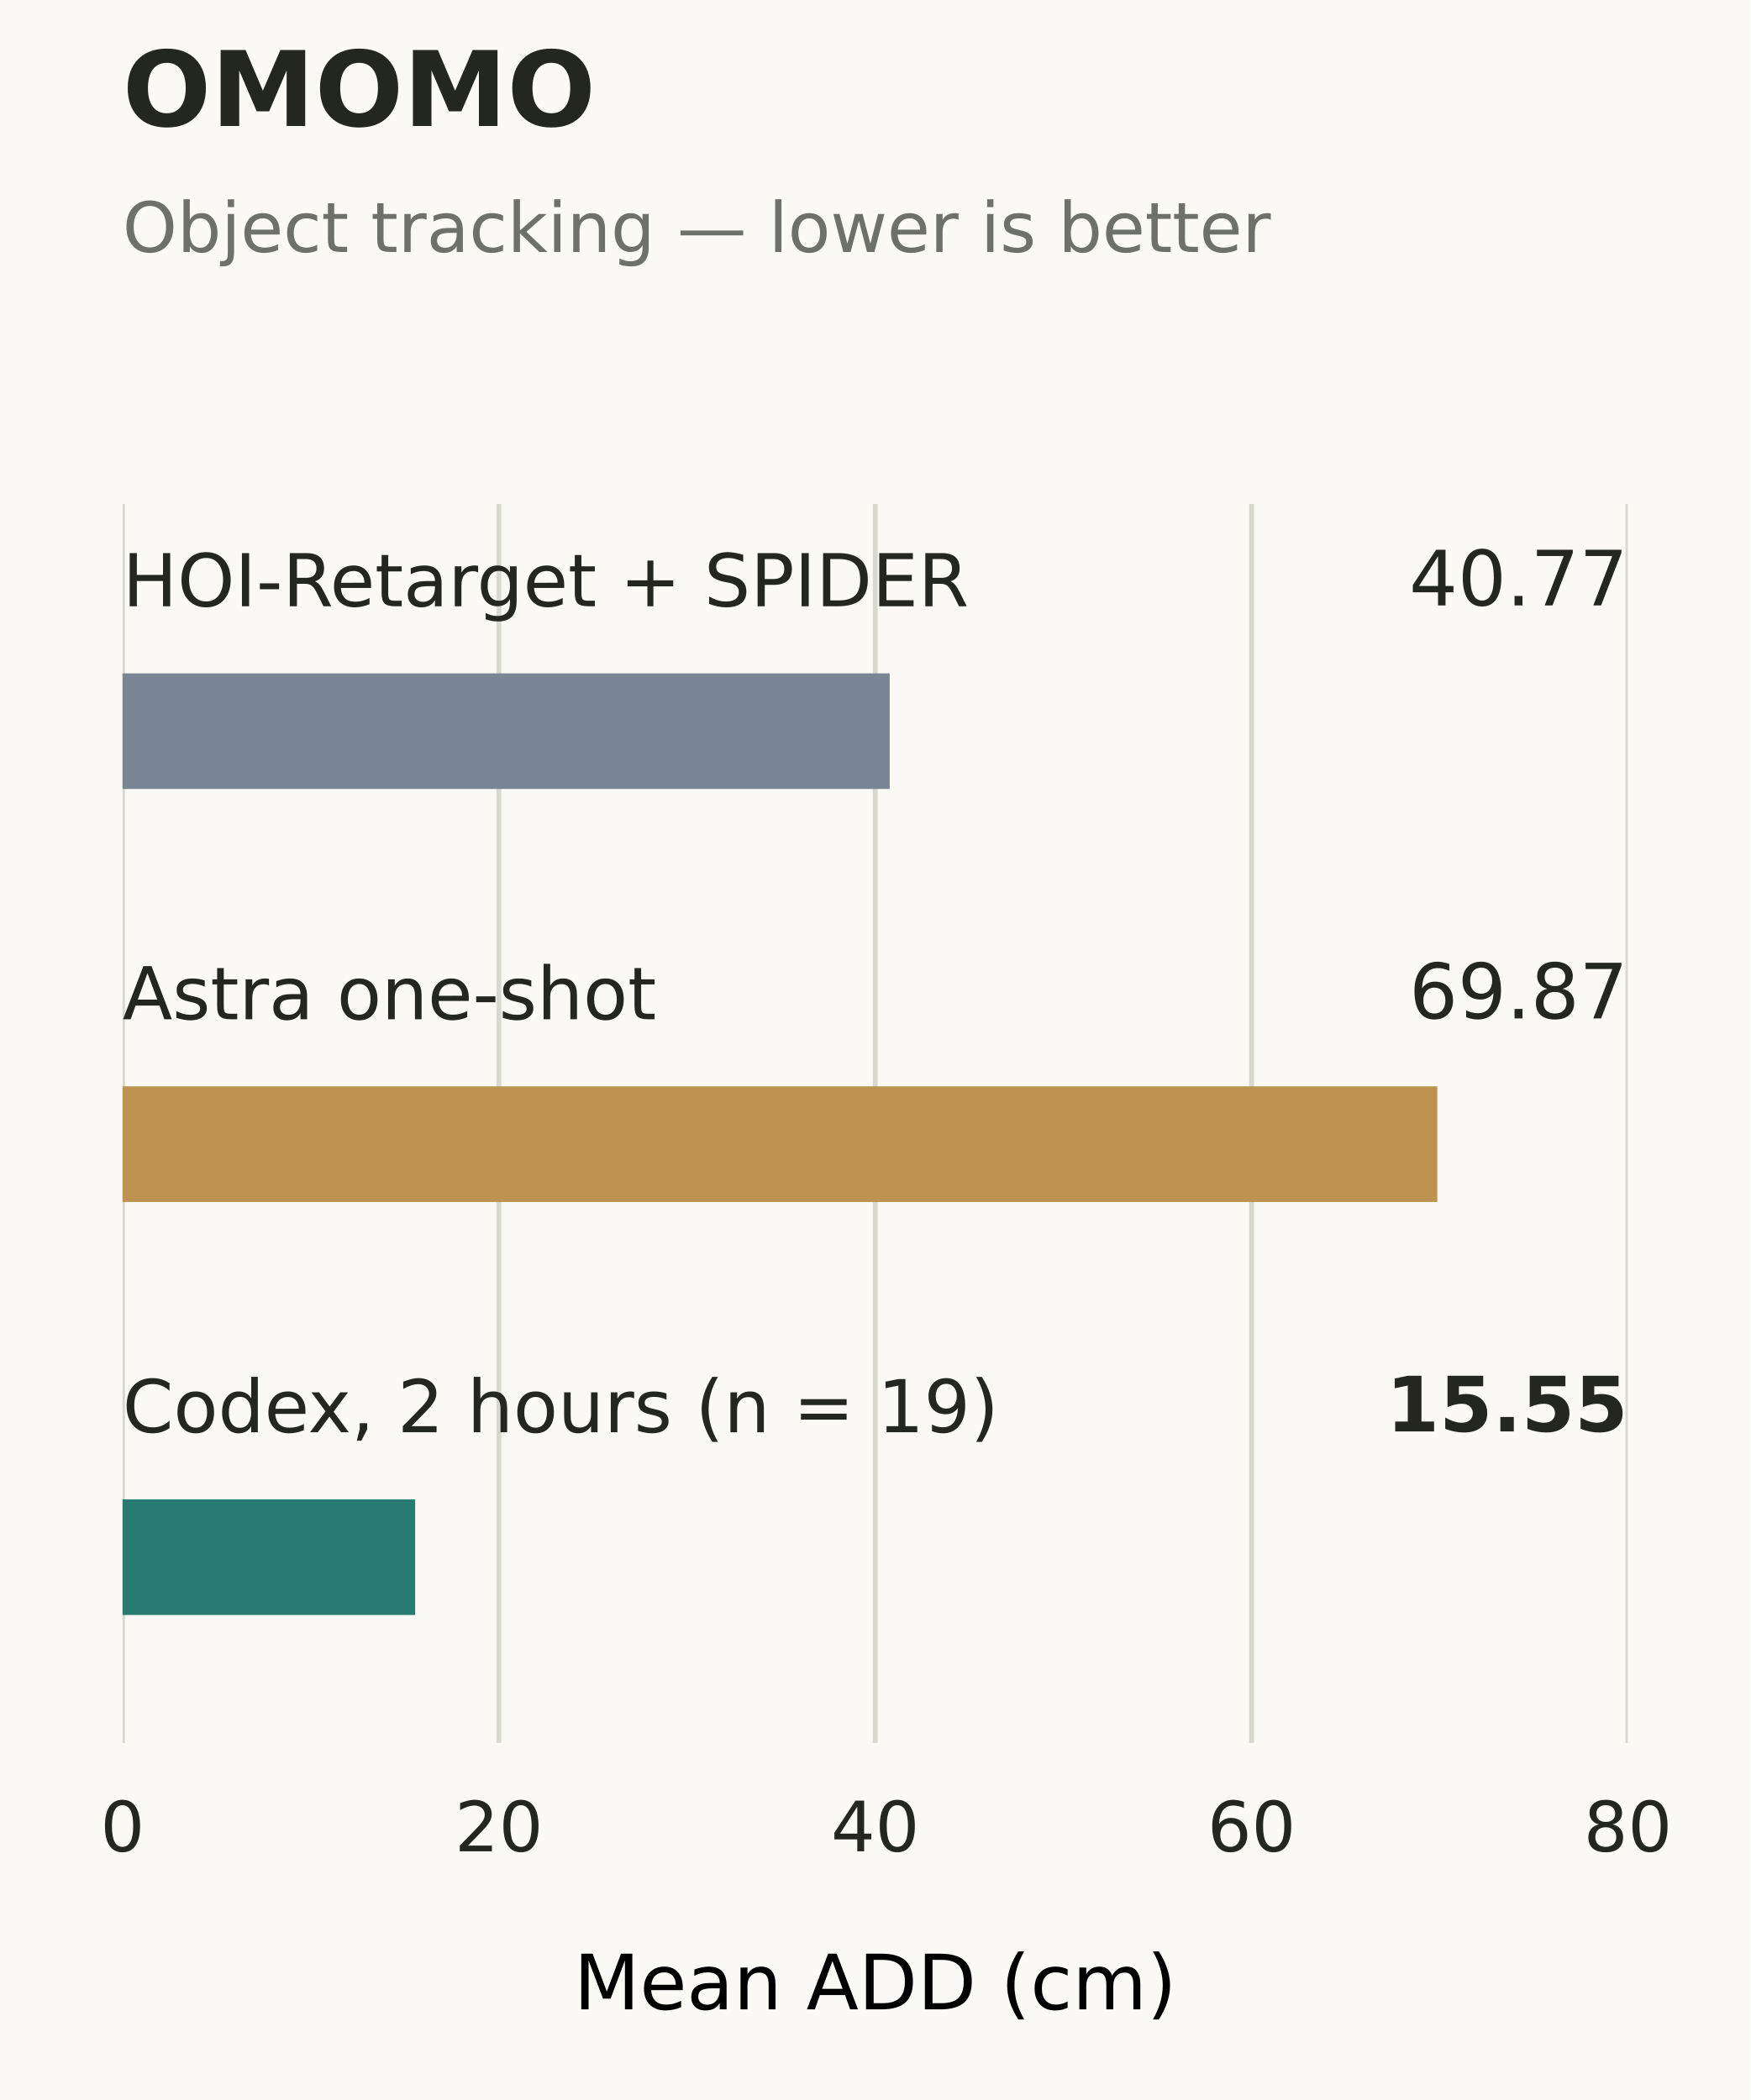
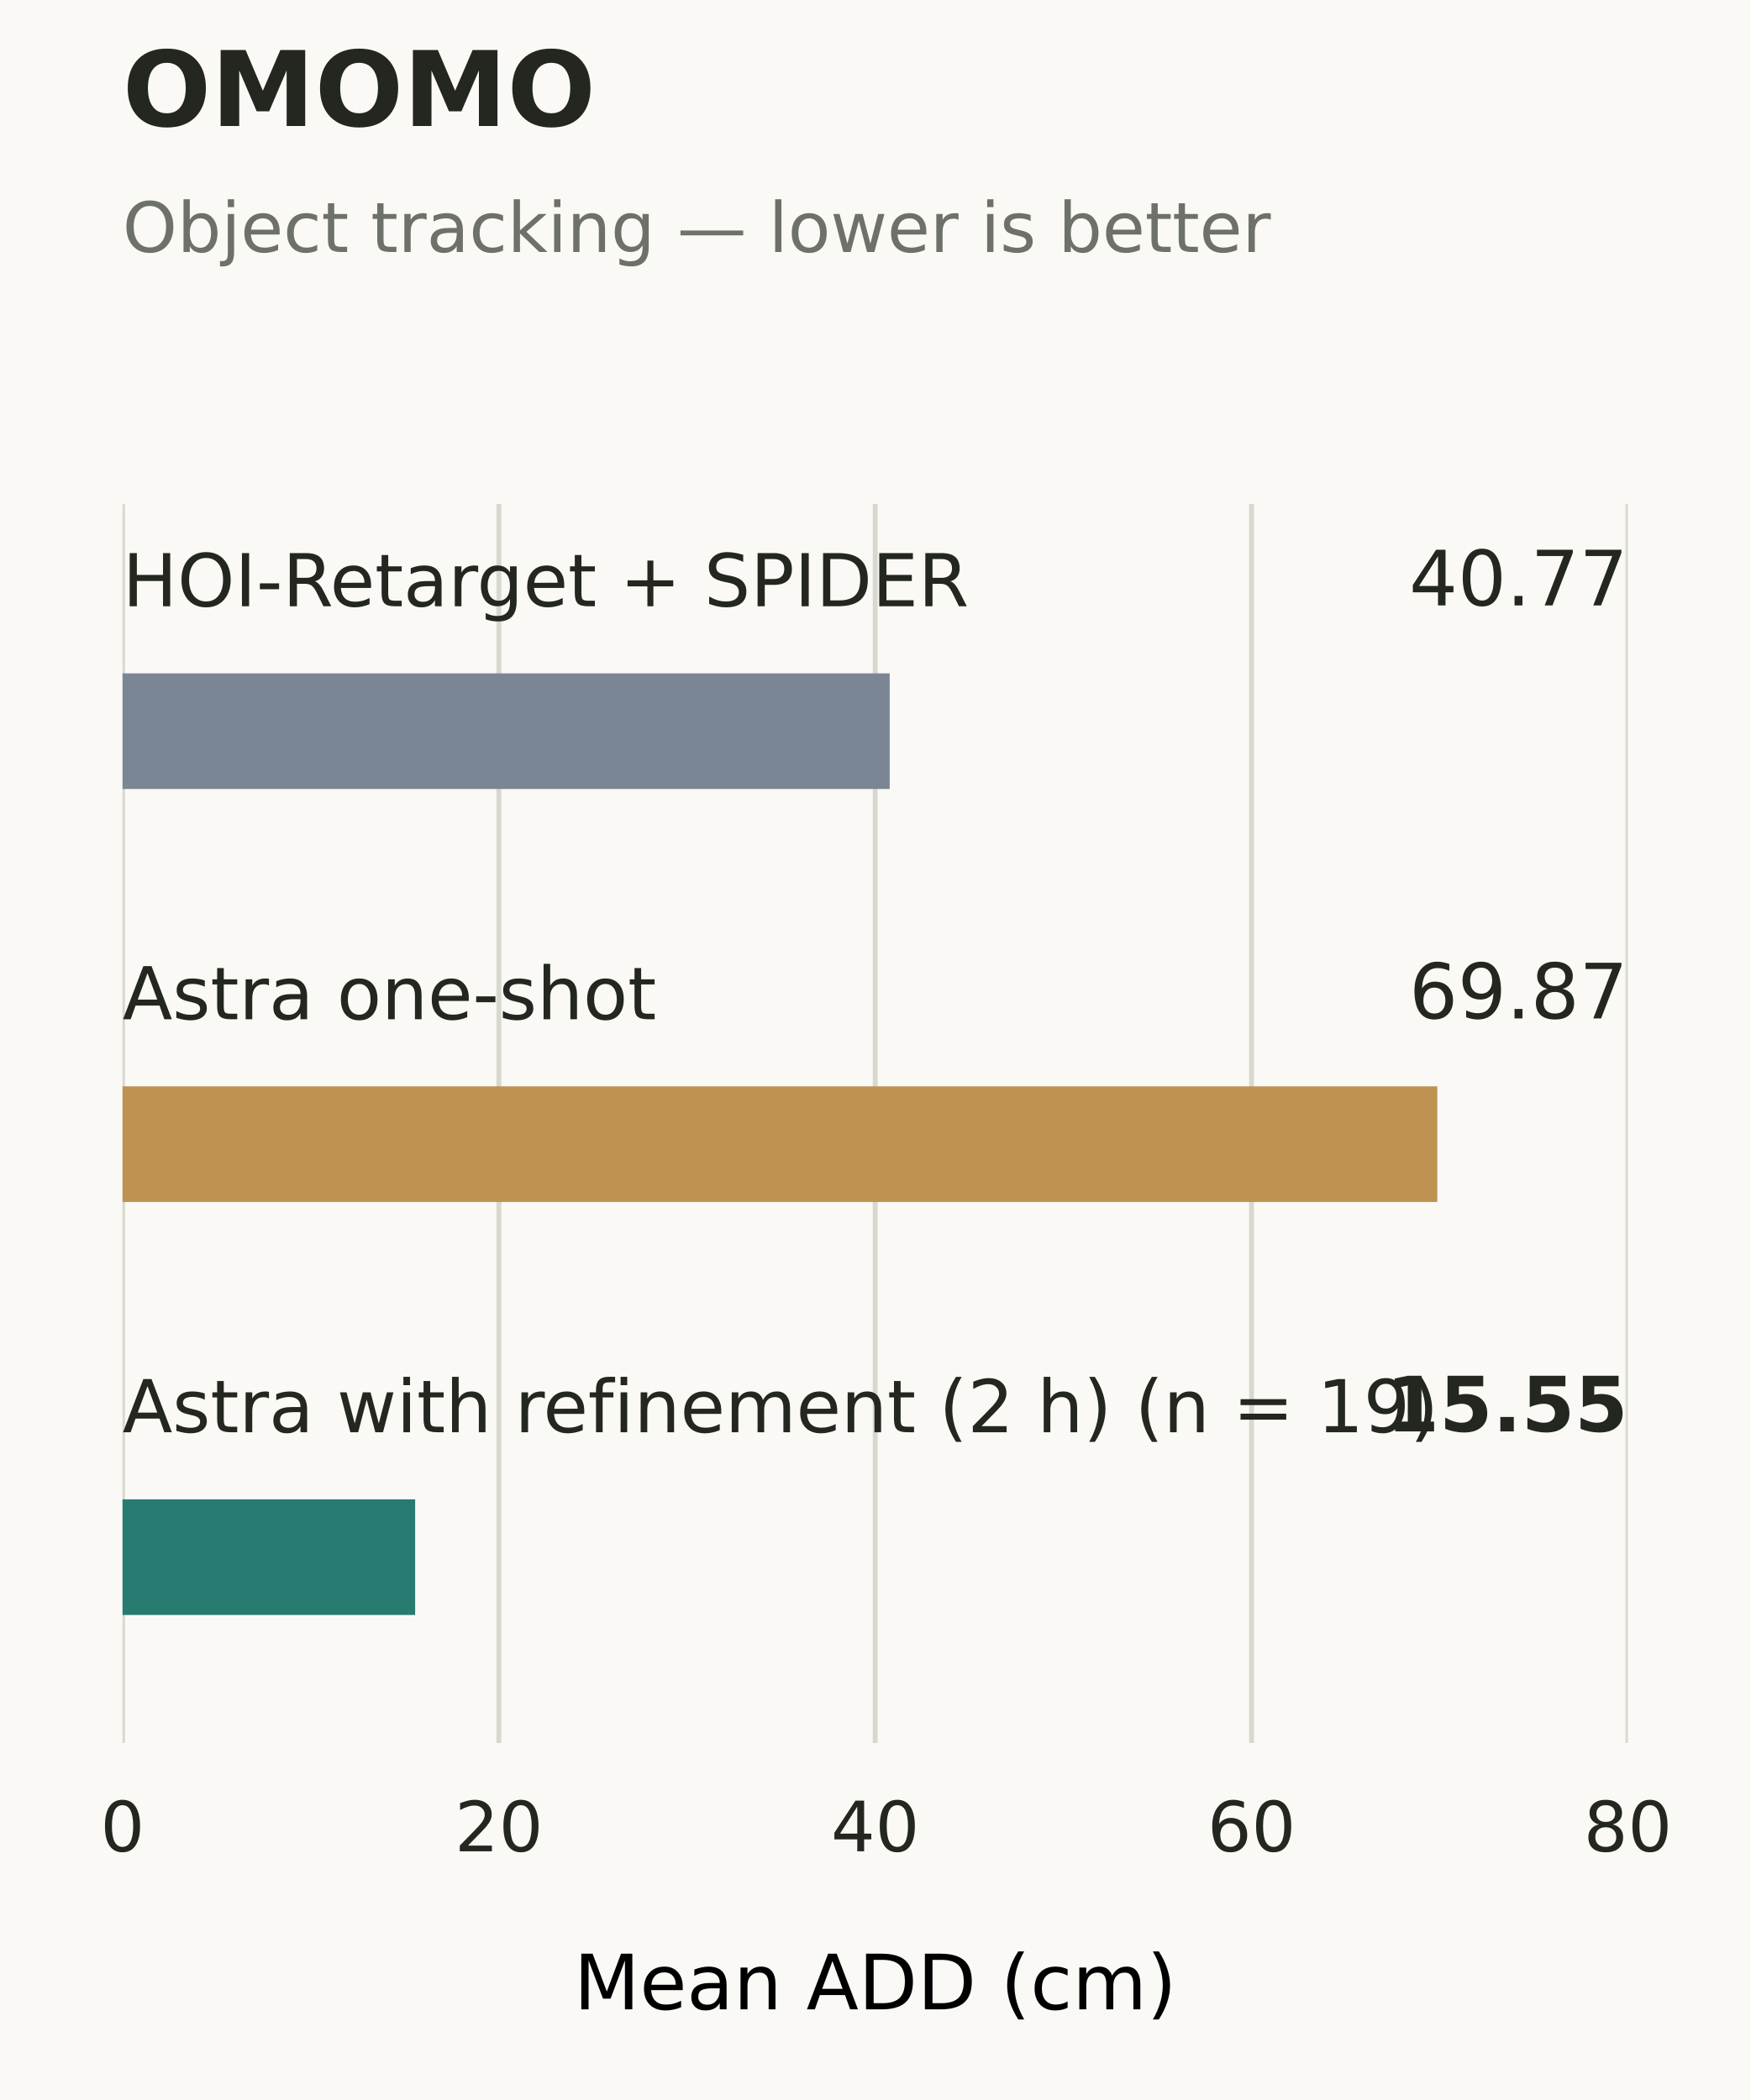
<svg xmlns="http://www.w3.org/2000/svg" width="252pt" height="302.4pt" viewBox="0 0 252 302.4" version="1.1">
  <defs>
    <style type="text/css">*{stroke-linejoin: round; stroke-linecap: butt}</style>
  </defs>
  <g id="figure_1">
    <g id="patch_1">
      <path d="M 0 302.4  L 252 302.4  L 252 0  L 0 0  z " style="fill: #faf9f6" />
    </g>
    <g id="axes_1">
      <g id="patch_2">
        <path d="M 17.64 250.992  L 234.36 250.992  L 234.36 72.576  L 17.64 72.576  z " style="fill: #faf9f6" />
      </g>
      <g id="matplotlib.axis_1">
        <g id="xtick_1">
          <g id="line2d_1">
            <path d="M 17.64 250.992  L 17.64 72.576  " clip-path="url(#pa90246fe9b)" style="fill: none; stroke: #d7d8ce; stroke-width: 0.7; stroke-linecap: square" />
          </g>
          <g id="line2d_2" />
          <g id="text_1">
            <text style="font-size: 10px; font-family: 'DejaVu Sans'; text-anchor: middle; fill: #242620" x="17.64" y="266.59" transform="rotate(-0 17.64 266.5897)">0</text>
          </g>
        </g>
        <g id="xtick_2">
          <g id="line2d_3">
            <path d="M 71.82 250.992  L 71.82 72.576  " clip-path="url(#pa90246fe9b)" style="fill: none; stroke: #d7d8ce; stroke-width: 0.7; stroke-linecap: square" />
          </g>
          <g id="line2d_4" />
          <g id="text_2">
            <text style="font-size: 10px; font-family: 'DejaVu Sans'; text-anchor: middle; fill: #242620" x="71.82" y="266.59" transform="rotate(-0 71.82 266.5897)">20</text>
          </g>
        </g>
        <g id="xtick_3">
          <g id="line2d_5">
            <path d="M 126 250.992  L 126 72.576  " clip-path="url(#pa90246fe9b)" style="fill: none; stroke: #d7d8ce; stroke-width: 0.7; stroke-linecap: square" />
          </g>
          <g id="line2d_6" />
          <g id="text_3">
            <text style="font-size: 10px; font-family: 'DejaVu Sans'; text-anchor: middle; fill: #242620" x="126" y="266.59" transform="rotate(-0 126 266.5897)">40</text>
          </g>
        </g>
        <g id="xtick_4">
          <g id="line2d_7">
            <path d="M 180.18 250.992  L 180.18 72.576  " clip-path="url(#pa90246fe9b)" style="fill: none; stroke: #d7d8ce; stroke-width: 0.7; stroke-linecap: square" />
          </g>
          <g id="line2d_8" />
          <g id="text_4">
            <text style="font-size: 10px; font-family: 'DejaVu Sans'; text-anchor: middle; fill: #242620" x="180.18" y="266.59" transform="rotate(-0 180.18 266.5897)">60</text>
          </g>
        </g>
        <g id="xtick_5">
          <g id="line2d_9">
            <path d="M 234.36 250.992  L 234.36 72.576  " clip-path="url(#pa90246fe9b)" style="fill: none; stroke: #d7d8ce; stroke-width: 0.7; stroke-linecap: square" />
          </g>
          <g id="line2d_10" />
          <g id="text_5">
            <text style="font-size: 10px; font-family: 'DejaVu Sans'; text-anchor: middle; fill: #242620" x="234.36" y="266.59" transform="rotate(-0 234.36 266.5897)">80</text>
          </g>
        </g>
        <g id="text_6">
          <text style="font-size: 11px; font-family: 'DejaVu Sans'; text-anchor: middle" x="126" y="289.349" transform="rotate(-0 126 289.3494)">Mean ADD (cm)</text>
        </g>
      </g>
      <g id="matplotlib.axis_2" />
      <g id="patch_3">
        <path d="M 17.64 96.96  L 128.086 96.96  L 128.086 113.612  L 17.64 113.612  z " clip-path="url(#pa90246fe9b)" style="fill: #7a8693" />
      </g>
      <g id="patch_4">
        <path d="M 17.64 156.432  L 206.918 156.432  L 206.918 173.084  L 17.64 173.084  z " clip-path="url(#pa90246fe9b)" style="fill: #be9250" />
      </g>
      <g id="patch_5">
        <path d="M 17.64 215.904  L 59.765 215.904  L 59.765 232.556  L 17.64 232.556  z " clip-path="url(#pa90246fe9b)" style="fill: #287b70" />
      </g>
      <g id="text_7">
        <text style="font-size: 10.5px; font-family: 'DejaVu Sans'; text-anchor: start; fill: #242620" x="17.64" y="87.3" transform="rotate(-0 17.64 87.30042)">HOI-Retarget + SPIDER</text>
      </g>
      <g id="text_8">
        <text style="font-size: 11px; font-family: 'DejaVu Sans'; text-anchor: end; fill: #242620" x="234.36" y="87.18" transform="rotate(-0 234.36 87.1803)">40.77</text>
      </g>
      <g id="text_9">
        <text style="font-size: 10.5px; font-family: 'DejaVu Sans'; text-anchor: start; fill: #242620" x="17.64" y="146.772" transform="rotate(-0 17.64 146.7724)">Astra one-shot</text>
      </g>
      <g id="text_10">
        <text style="font-size: 11px; font-family: 'DejaVu Sans'; text-anchor: end; fill: #242620" x="234.36" y="146.652" transform="rotate(-0 234.36 146.6523)">69.87</text>
      </g>
      <g id="text_11">
-         <text style="font-size: 10.5px; font-family: 'DejaVu Sans'; text-anchor: start; fill: #242620" x="17.64" y="206.244" transform="rotate(-0 17.64 206.2444)">Codex, 2 hours (n = 19)</text>
+         <text style="font-size: 10.5px; font-family: 'DejaVu Sans'; text-anchor: start; fill: #242620" x="17.64" y="206.244" transform="rotate(-0 17.64 206.2444)">Astra with refinement (2 h) (n = 19)</text>
      </g>
      <g id="text_12">
        <text style="font-weight: 700; font-size: 11px; font-family: 'DejaVu Sans'; text-anchor: end; fill: #242620" x="234.36" y="206.124" transform="rotate(-0 234.36 206.1243)">15.55</text>
      </g>
    </g>
    <g id="text_13">
      <text style="font-weight: 700; font-size: 15px; font-family: 'DejaVu Sans'; text-anchor: start; fill: #242620" x="17.64" y="18.144" transform="rotate(-0 17.64 18.144)">OMOMO</text>
    </g>
    <g id="text_14">
      <text style="font-size: 10px; font-family: 'DejaVu Sans'; text-anchor: start; fill: #6e7169" x="17.64" y="36.288" transform="rotate(-0 17.64 36.288)">Object tracking — lower is better</text>
    </g>
  </g>
  <defs>
    <clipPath id="pa90246fe9b">
      <rect x="17.64" y="72.576" width="216.72" height="178.416" />
    </clipPath>
  </defs>
</svg>
